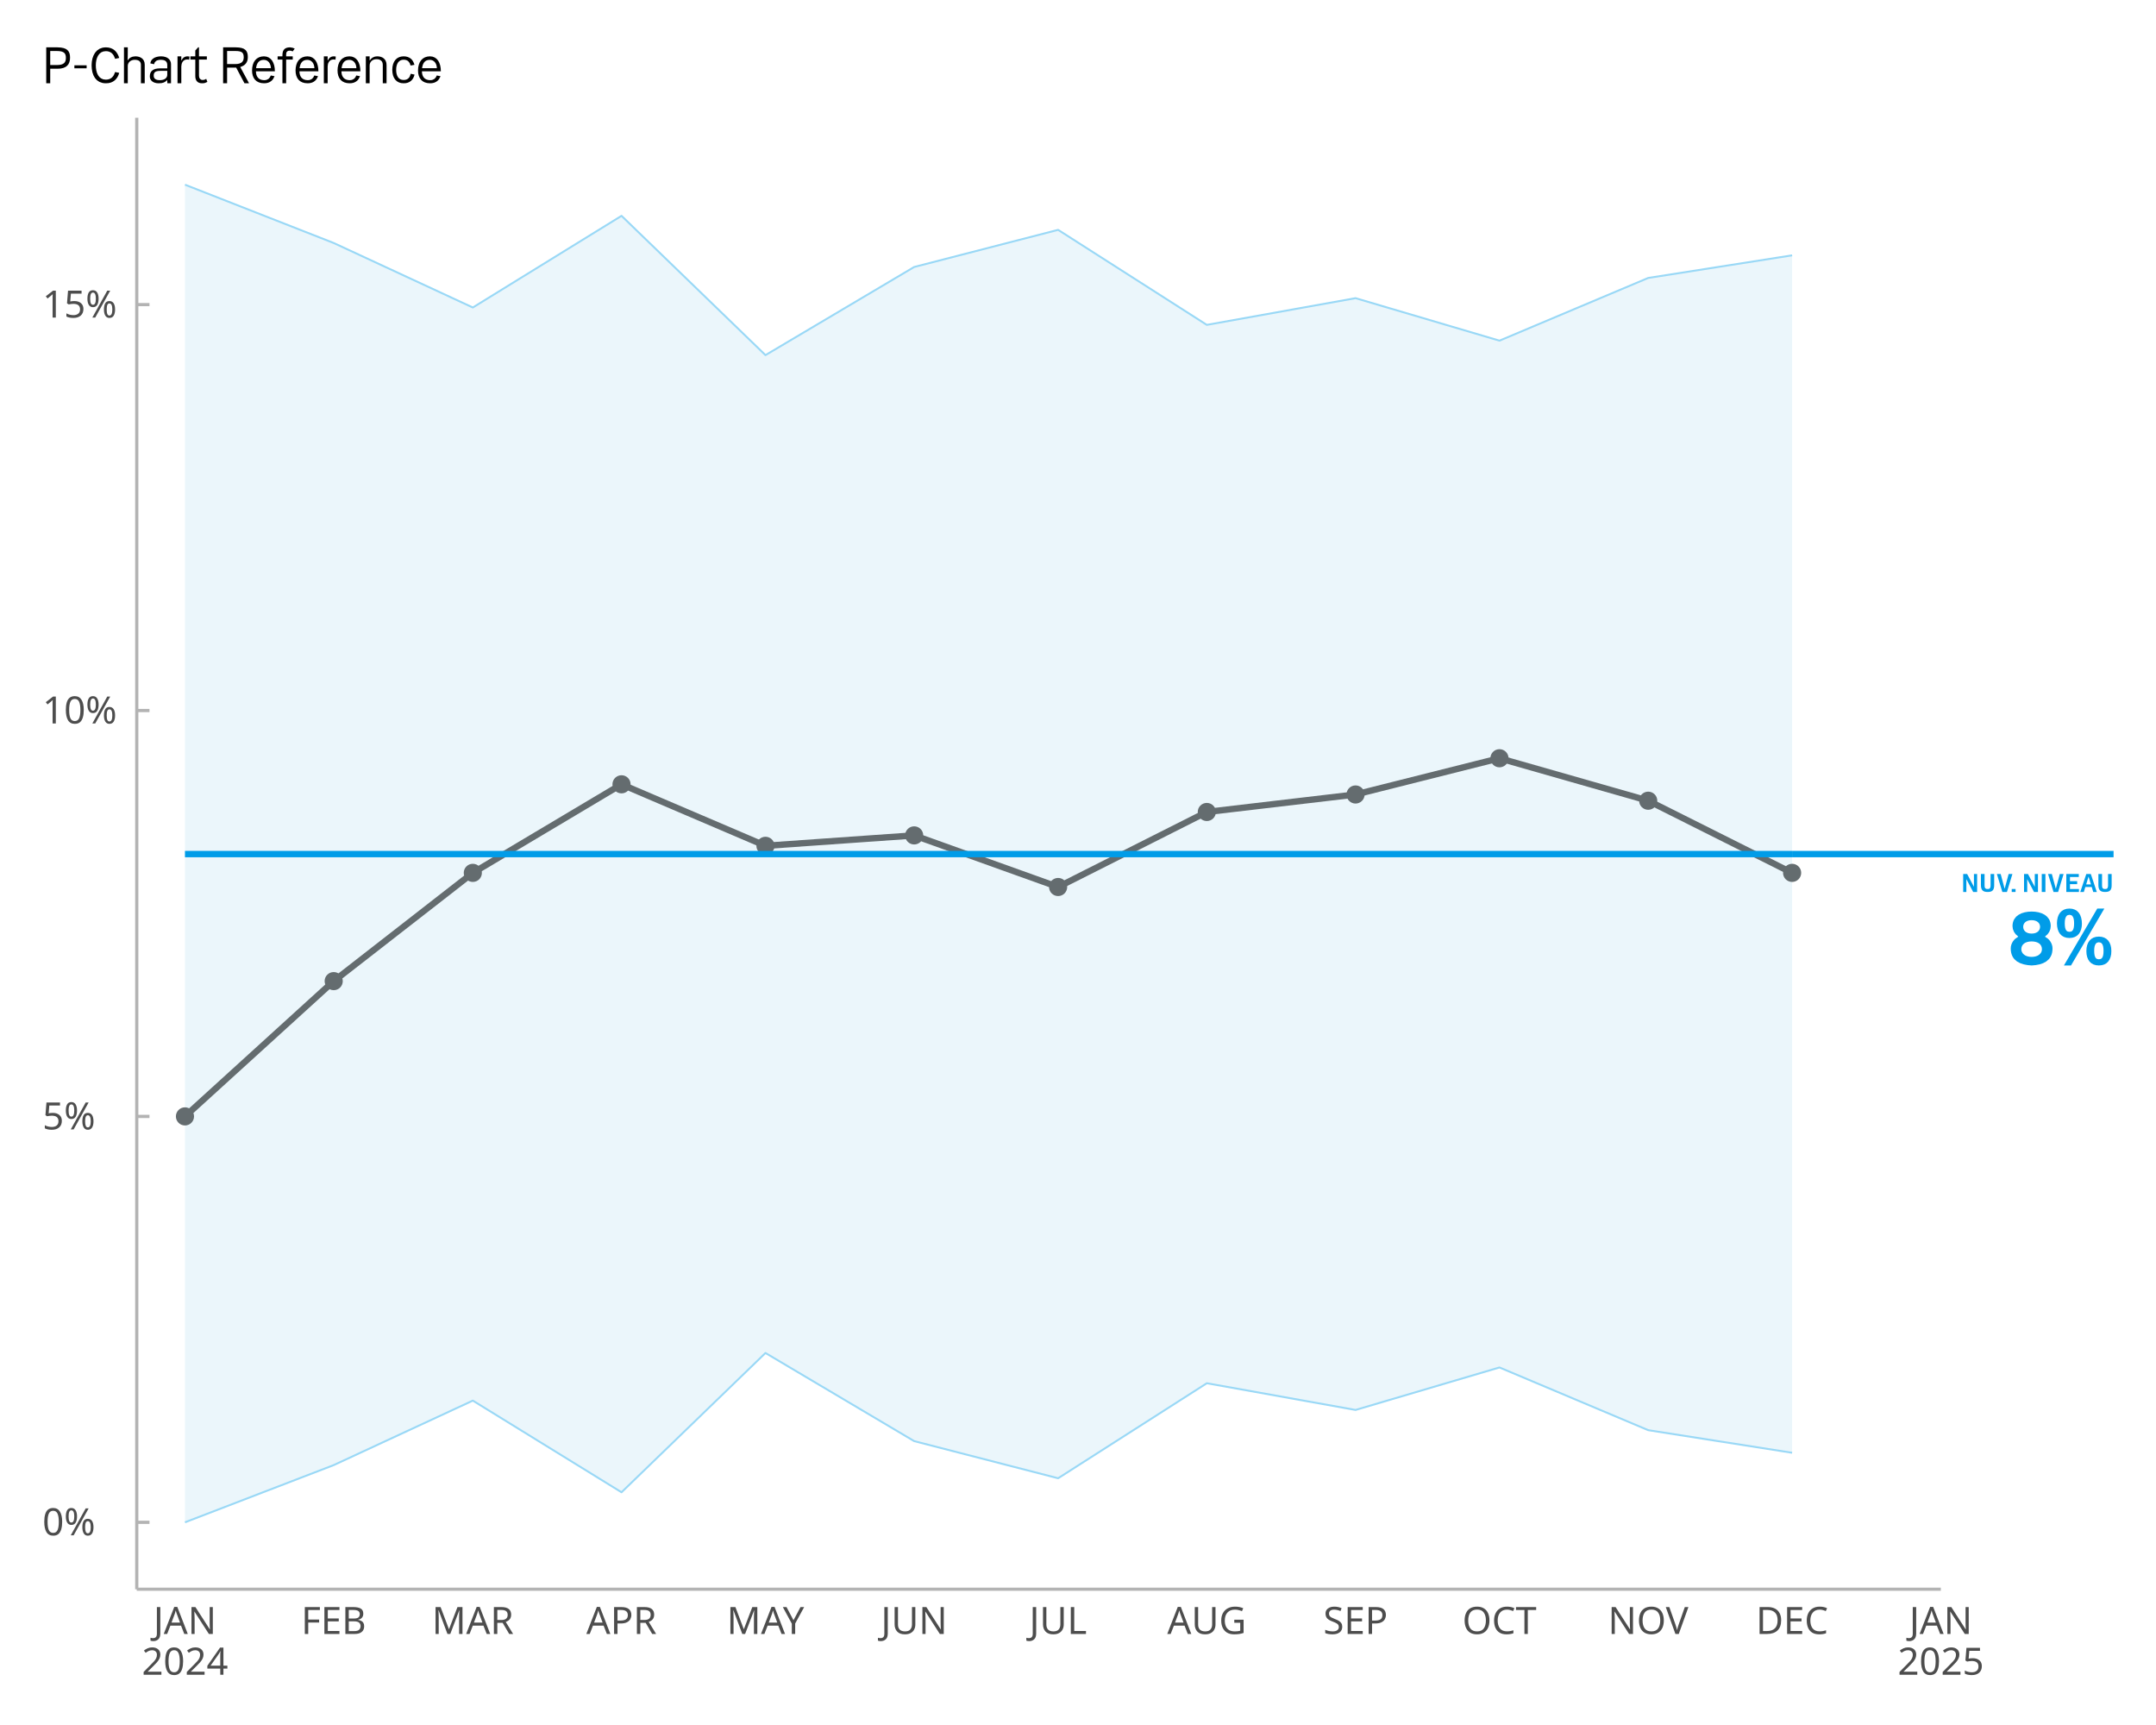
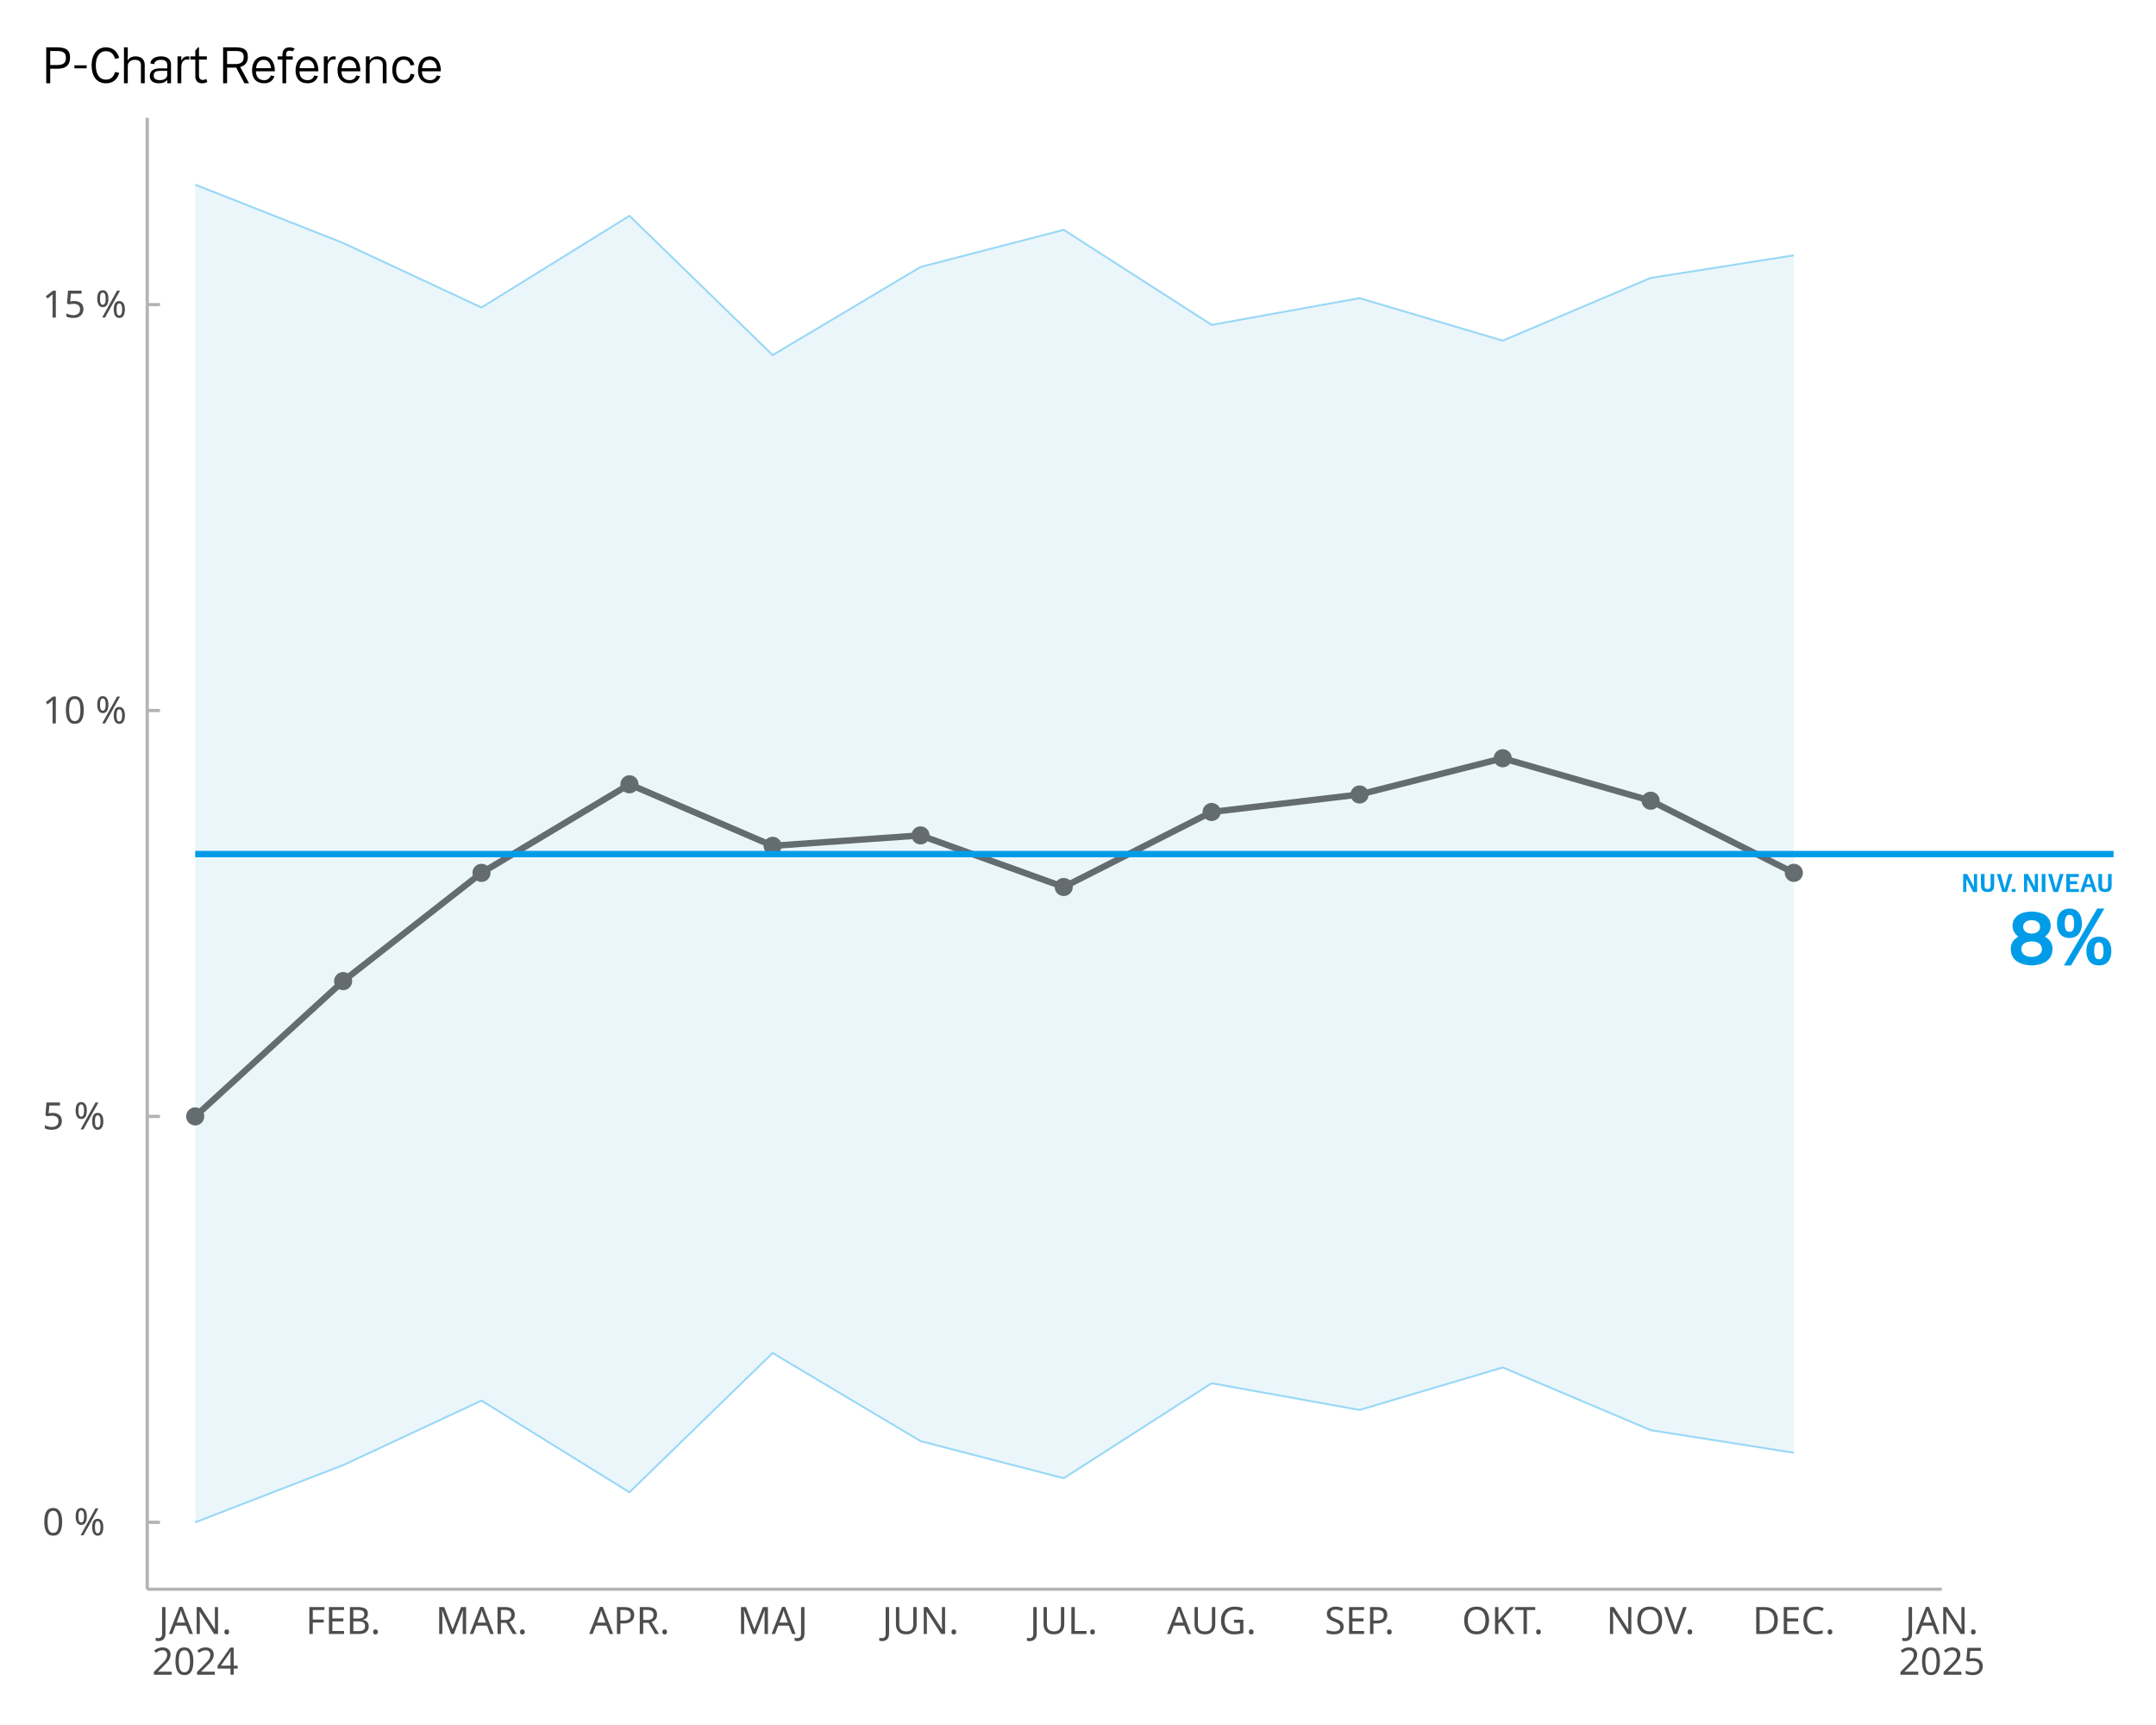
<svg xmlns="http://www.w3.org/2000/svg" class="svglite" data-engine-version="2.0" width="720.00pt" height="576.00pt" viewBox="0 0 720.00 576.00">
  <defs>
    <style type="text/css">
    .svglite line, .svglite polyline, .svglite polygon, .svglite path, .svglite rect, .svglite circle {
      fill: none;
      stroke: #000000;
      stroke-linecap: round;
      stroke-linejoin: round;
      stroke-miterlimit: 10.00;
    }
  </style>
  </defs>
  <rect width="100%" height="100%" style="stroke: none; fill: #FFFFFF;" />
  <defs>
    <clipPath id="cpMC4wMHw3MjAuMDB8MC4wMHw1NzYuMDA=">
      <rect x="0.00" y="0.00" width="720.00" height="576.00" />
    </clipPath>
  </defs>
  <g clip-path="url(#cpMC4wMHw3MjAuMDB8MC4wMHw1NzYuMDA=)">
    <rect x="0.00" y="0.00" width="720.00" height="576.00" style="stroke-width: 1.36; stroke: none; fill: #FFFFFF;" />
  </g>
  <defs>
-     <clipPath id="cpNDUuNjd8NzA1LjgzfDM5LjMzfDUzMC42Ng==">
-       <rect x="45.67" y="39.33" width="660.16" height="491.32" />
+     <clipPath id="cpNDkuMTd8NzA1LjgzfDM5LjMzfDUzMC42Ng==">
+       <rect x="49.17" y="39.33" width="656.66" height="491.32" />
    </clipPath>
  </defs>
-   <g clip-path="url(#cpNDUuNjd8NzA1LjgzfDM5LjMzfDUzMC42Ng==)">
-     <rect x="45.67" y="39.33" width="660.16" height="491.32" style="stroke-width: 1.36; stroke: none; fill: #FFFFFF;" />
-     <polygon points="61.77,61.67 111.44,81.14 157.90,102.68 207.56,72.07 255.63,118.58 305.29,89.15 353.36,76.75 403.02,108.48 452.69,99.56 500.75,113.75 550.42,92.81 598.48,85.26 598.48,485.10 550.42,477.55 500.75,456.61 452.69,470.80 403.02,461.88 353.36,493.61 305.29,481.21 255.63,451.78 207.56,498.29 157.90,467.68 111.44,489.22 61.77,508.32 " style="stroke-width: 0.00; stroke: none; stroke-linecap: butt; fill: #D8EEF9; fill-opacity: 0.50;" />
-     <polyline points="61.77,61.67 111.44,81.14 157.90,102.68 207.56,72.07 255.63,118.58 305.29,89.15 353.36,76.75 403.02,108.48 452.69,99.56 500.75,113.75 550.42,92.81 598.48,85.26 " style="stroke-width: 1.36; stroke: none; stroke-linecap: butt;" />
-     <polyline points="598.48,485.10 550.42,477.55 500.75,456.61 452.69,470.80 403.02,461.88 353.36,493.61 305.29,481.21 255.63,451.78 207.56,498.29 157.90,467.68 111.44,489.22 61.77,508.32 " style="stroke-width: 1.36; stroke: none; stroke-linecap: butt;" />
-     <polyline points="61.77,61.67 111.44,81.14 157.90,102.68 207.56,72.07 255.63,118.58 305.29,89.15 353.36,76.75 403.02,108.48 452.69,99.56 500.75,113.75 550.42,92.81 598.48,85.26 " style="stroke-width: 0.64; stroke: #99D8F6; stroke-linecap: butt;" />
-     <polyline points="61.77,508.32 111.44,489.22 157.90,467.68 207.56,498.29 255.63,451.78 305.29,481.21 353.36,493.61 403.02,461.88 452.69,470.80 500.75,456.61 550.42,477.55 598.48,485.10 " style="stroke-width: 0.64; stroke: #99D8F6; stroke-linecap: butt;" />
-     <polyline points="61.77,372.78 111.44,327.61 157.90,291.46 207.56,261.89 255.63,282.43 305.29,278.95 353.36,296.18 403.02,271.13 452.69,265.29 500.75,253.19 550.42,267.37 598.48,291.46 " style="stroke-width: 2.13; stroke: #646C6F; stroke-linecap: butt;" />
-     <circle cx="61.77" cy="372.78" r="2.58" style="stroke-width: 0.90; stroke: #646C6F; fill: #646C6F;" />
-     <circle cx="111.44" cy="327.61" r="2.58" style="stroke-width: 0.90; stroke: #646C6F; fill: #646C6F;" />
-     <circle cx="157.90" cy="291.46" r="2.58" style="stroke-width: 0.90; stroke: #646C6F; fill: #646C6F;" />
-     <circle cx="207.56" cy="261.89" r="2.58" style="stroke-width: 0.90; stroke: #646C6F; fill: #646C6F;" />
-     <circle cx="255.63" cy="282.43" r="2.58" style="stroke-width: 0.90; stroke: #646C6F; fill: #646C6F;" />
-     <circle cx="305.29" cy="278.95" r="2.58" style="stroke-width: 0.90; stroke: #646C6F; fill: #646C6F;" />
-     <circle cx="353.36" cy="296.18" r="2.58" style="stroke-width: 0.90; stroke: #646C6F; fill: #646C6F;" />
-     <circle cx="403.02" cy="271.13" r="2.58" style="stroke-width: 0.90; stroke: #646C6F; fill: #646C6F;" />
-     <circle cx="452.69" cy="265.29" r="2.58" style="stroke-width: 0.90; stroke: #646C6F; fill: #646C6F;" />
-     <circle cx="500.75" cy="253.19" r="2.58" style="stroke-width: 0.90; stroke: #646C6F; fill: #646C6F;" />
-     <circle cx="550.42" cy="267.37" r="2.58" style="stroke-width: 0.90; stroke: #646C6F; fill: #646C6F;" />
-     <circle cx="598.48" cy="291.46" r="2.58" style="stroke-width: 0.90; stroke: #646C6F; fill: #646C6F;" />
-     <polyline points="61.77,285.18 111.44,285.18 157.90,285.18 207.56,285.18 255.63,285.18 305.29,285.18 353.36,285.18 403.02,285.18 452.69,285.18 500.75,285.18 550.42,285.18 598.48,285.18 " style="stroke-width: 2.13; stroke: #009CE8; stroke-linecap: butt;" />
-     <polyline points="598.48,285.18 705.83,285.18 " style="stroke-width: 2.13; stroke: #009CE8; stroke-linecap: butt;" />
+   <g clip-path="url(#cpNDkuMTd8NzA1LjgzfDM5LjMzfDUzMC42Ng==)">
+     <rect x="49.17" y="39.33" width="656.66" height="491.32" style="stroke-width: 1.36; stroke: none; fill: #FFFFFF;" />
+     <polygon points="65.19,61.67 114.59,81.14 160.80,102.68 210.21,72.07 258.02,118.58 307.42,89.15 355.23,76.75 404.63,108.48 454.03,99.56 501.84,113.75 551.24,92.81 599.05,85.26 599.05,485.10 551.24,477.55 501.84,456.61 454.03,470.80 404.63,461.88 355.23,493.61 307.42,481.21 258.02,451.78 210.21,498.29 160.80,467.68 114.59,489.22 65.19,508.32 " style="stroke-width: 0.00; stroke: none; stroke-linecap: butt; fill: #D8EEF9; fill-opacity: 0.50;" />
+     <polyline points="65.19,61.67 114.59,81.14 160.80,102.68 210.21,72.07 258.02,118.58 307.42,89.15 355.23,76.75 404.63,108.48 454.03,99.56 501.84,113.75 551.24,92.81 599.05,85.26 " style="stroke-width: 1.36; stroke: none; stroke-linecap: butt;" />
+     <polyline points="599.05,485.10 551.24,477.55 501.84,456.61 454.03,470.80 404.63,461.88 355.23,493.61 307.42,481.21 258.02,451.78 210.21,498.29 160.80,467.68 114.59,489.22 65.19,508.32 " style="stroke-width: 1.36; stroke: none; stroke-linecap: butt;" />
+     <polyline points="65.19,61.67 114.59,81.14 160.80,102.68 210.21,72.07 258.02,118.58 307.42,89.15 355.23,76.75 404.63,108.48 454.03,99.56 501.84,113.75 551.24,92.81 599.05,85.26 " style="stroke-width: 0.64; stroke: #99D8F6; stroke-linecap: butt;" />
+     <polyline points="65.19,508.32 114.59,489.22 160.80,467.68 210.21,498.29 258.02,451.78 307.42,481.21 355.23,493.61 404.63,461.88 454.03,470.80 501.84,456.61 551.24,477.55 599.05,485.10 " style="stroke-width: 0.64; stroke: #99D8F6; stroke-linecap: butt;" />
+     <polyline points="65.19,372.78 114.59,327.61 160.80,291.46 210.21,261.89 258.02,282.43 307.42,278.95 355.23,296.18 404.63,271.13 454.03,265.29 501.84,253.19 551.24,267.37 599.05,291.46 " style="stroke-width: 2.13; stroke: #646C6F; stroke-linecap: butt;" />
+     <circle cx="65.19" cy="372.78" r="2.58" style="stroke-width: 0.90; stroke: #646C6F; fill: #646C6F;" />
+     <circle cx="114.59" cy="327.61" r="2.58" style="stroke-width: 0.90; stroke: #646C6F; fill: #646C6F;" />
+     <circle cx="160.80" cy="291.46" r="2.58" style="stroke-width: 0.90; stroke: #646C6F; fill: #646C6F;" />
+     <circle cx="210.21" cy="261.89" r="2.58" style="stroke-width: 0.90; stroke: #646C6F; fill: #646C6F;" />
+     <circle cx="258.02" cy="282.43" r="2.58" style="stroke-width: 0.90; stroke: #646C6F; fill: #646C6F;" />
+     <circle cx="307.42" cy="278.95" r="2.58" style="stroke-width: 0.90; stroke: #646C6F; fill: #646C6F;" />
+     <circle cx="355.23" cy="296.18" r="2.58" style="stroke-width: 0.90; stroke: #646C6F; fill: #646C6F;" />
+     <circle cx="404.63" cy="271.13" r="2.58" style="stroke-width: 0.90; stroke: #646C6F; fill: #646C6F;" />
+     <circle cx="454.03" cy="265.29" r="2.58" style="stroke-width: 0.90; stroke: #646C6F; fill: #646C6F;" />
+     <circle cx="501.84" cy="253.19" r="2.58" style="stroke-width: 0.90; stroke: #646C6F; fill: #646C6F;" />
+     <circle cx="551.24" cy="267.37" r="2.58" style="stroke-width: 0.90; stroke: #646C6F; fill: #646C6F;" />
+     <circle cx="599.05" cy="291.46" r="2.58" style="stroke-width: 0.90; stroke: #646C6F; fill: #646C6F;" />
+     <polyline points="65.19,285.18 114.59,285.18 160.80,285.18 210.21,285.18 258.02,285.18 307.42,285.18 355.23,285.18 404.63,285.18 454.03,285.18 501.84,285.18 551.24,285.18 599.05,285.18 " style="stroke-width: 2.13; stroke: #009CE8; stroke-linecap: butt;" />
+     <polyline points="599.05,285.18 705.83,285.18 " style="stroke-width: 2.13; stroke: #009CE8; stroke-linecap: butt;" />
    <path d="M 660.26 291.84 L 659.20 291.84 L 659.20 296.12 L 656.93 291.84 L 655.61 291.84 L 655.61 297.84 L 656.67 297.84 L 656.67 293.56 L 658.95 297.84 L 660.26 297.84 Z" style="fill-rule: nonzero; fill: #009CE8; stroke-width: 0.75; stroke: none;" />
    <path d="M 665.96 291.84 L 664.76 291.84 L 664.76 295.46 L 664.75 295.88 L 664.70 296.20 L 664.53 296.62 L 664.22 296.81 L 663.78 296.85 L 663.31 296.81 L 662.99 296.62 L 662.88 296.44 L 662.80 296.19 L 662.76 295.87 L 662.75 295.46 L 662.75 291.84 L 661.53 291.84 L 661.53 295.46 L 661.56 296.08 L 661.66 296.59 L 661.83 297.00 L 662.07 297.32 L 662.38 297.56 L 662.77 297.72 L 663.23 297.81 L 663.78 297.84 L 664.32 297.81 L 664.78 297.72 L 665.16 297.56 L 665.46 297.32 L 665.69 297.00 L 665.84 296.59 L 665.94 296.08 L 665.96 295.46 Z" style="fill-rule: nonzero; fill: #009CE8; stroke-width: 0.75; stroke: none;" />
    <path d="M 670.79 291.84 L 669.47 296.73 L 669.44 296.73 L 668.13 291.84 L 666.86 291.84 L 668.69 297.84 L 670.22 297.84 L 672.05 291.84 Z" style="fill-rule: nonzero; fill: #009CE8; stroke-width: 0.75; stroke: none;" />
    <path d="M 673.10 296.84 L 671.82 296.84 L 671.82 297.84 L 673.10 297.84 Z" style="fill-rule: nonzero; fill: #009CE8; stroke-width: 0.75; stroke: none;" />
    <path d="M 680.58 291.84 L 679.52 291.84 L 679.52 296.12 L 677.25 291.84 L 675.93 291.84 L 675.93 297.84 L 676.99 297.84 L 676.99 293.56 L 679.27 297.84 L 680.58 297.84 Z" style="fill-rule: nonzero; fill: #009CE8; stroke-width: 0.75; stroke: none;" />
    <path d="M 683.07 291.84 L 681.85 291.84 L 681.85 297.84 L 683.07 297.84 Z" style="fill-rule: nonzero; fill: #009CE8; stroke-width: 0.75; stroke: none;" />
    <path d="M 687.88 291.84 L 686.56 296.73 L 686.53 296.73 L 685.22 291.84 L 683.95 291.84 L 685.78 297.84 L 687.31 297.84 L 689.14 291.84 Z" style="fill-rule: nonzero; fill: #009CE8; stroke-width: 0.75; stroke: none;" />
    <path d="M 694.27 296.85 L 691.27 296.85 L 691.27 295.23 L 693.67 295.23 L 693.67 294.23 L 691.27 294.23 L 691.27 292.84 L 694.22 292.84 L 694.22 291.84 L 690.05 291.84 L 690.05 297.84 L 694.27 297.84 Z" style="fill-rule: nonzero; fill: #009CE8; stroke-width: 0.75; stroke: none;" />
    <path d="M 698.23 291.84 L 696.73 291.84 L 694.71 297.84 L 695.90 297.84 L 696.40 296.18 L 698.54 296.18 L 699.04 297.84 L 700.23 297.84 ZM 696.68 295.31 L 697.46 292.73 L 697.48 292.73 L 698.28 295.31 Z" style="fill-rule: nonzero; fill: #009CE8; stroke-width: 0.75; stroke: none;" />
    <path d="M 705.19 291.84 L 703.99 291.84 L 703.99 295.46 L 703.98 295.88 L 703.93 296.20 L 703.76 296.62 L 703.45 296.81 L 703.01 296.85 L 702.54 296.81 L 702.22 296.62 L 702.11 296.44 L 702.03 296.19 L 701.99 295.87 L 701.98 295.46 L 701.98 291.84 L 700.76 291.84 L 700.76 295.46 L 700.79 296.08 L 700.89 296.59 L 701.06 297.00 L 701.30 297.32 L 701.61 297.56 L 702.00 297.72 L 702.46 297.81 L 703.01 297.84 L 703.55 297.81 L 704.01 297.72 L 704.39 297.56 L 704.69 297.32 L 704.92 297.00 L 705.08 296.59 L 705.17 296.08 L 705.19 295.46 Z" style="fill-rule: nonzero; fill: #009CE8; stroke-width: 0.75; stroke: none;" />
    <path d="M 679.12 307.30 L 679.70 307.44 L 680.19 307.65 L 680.58 307.92 L 680.89 308.25 L 681.11 308.63 L 681.24 309.04 L 681.29 309.48 L 681.24 309.92 L 681.11 310.34 L 680.89 310.72 L 680.59 311.06 L 680.19 311.33 L 679.71 311.55 L 679.14 311.68 L 678.47 311.73 L 677.80 311.68 L 677.23 311.55 L 676.74 311.33 L 676.34 311.06 L 676.04 310.72 L 675.82 310.34 L 675.69 309.92 L 675.65 309.48 L 675.69 309.04 L 675.82 308.63 L 676.04 308.25 L 676.34 307.92 L 676.73 307.65 L 677.21 307.44 L 677.78 307.30 L 678.44 307.26 ZM 679.24 314.40 L 679.93 314.54 L 680.52 314.76 L 681.01 315.06 L 681.40 315.44 L 681.68 315.88 L 681.85 316.38 L 681.91 316.94 L 681.85 317.47 L 681.68 317.95 L 681.39 318.39 L 681.00 318.77 L 680.50 319.09 L 679.91 319.32 L 679.24 319.47 L 678.47 319.52 L 677.71 319.47 L 677.02 319.32 L 676.43 319.09 L 675.94 318.77 L 675.54 318.39 L 675.26 317.95 L 675.08 317.47 L 675.02 316.94 L 675.08 316.38 L 675.25 315.88 L 675.54 315.44 L 675.93 315.06 L 676.42 314.76 L 677.01 314.54 L 677.70 314.40 L 678.47 314.35 ZM 679.83 322.26 L 681.12 322.01 L 682.30 321.61 L 683.34 321.05 L 684.21 320.29 L 684.57 319.84 L 684.87 319.33 L 685.12 318.77 L 685.29 318.15 L 685.40 317.47 L 685.44 316.73 L 685.39 316.05 L 685.23 315.42 L 684.99 314.84 L 684.68 314.31 L 684.31 313.84 L 683.89 313.43 L 682.97 312.80 L 682.97 312.69 L 683.77 311.98 L 684.36 311.15 L 684.72 310.23 L 684.85 309.24 L 684.81 308.59 L 684.70 307.99 L 684.52 307.44 L 684.29 306.95 L 683.64 306.10 L 682.82 305.45 L 681.84 304.96 L 680.77 304.63 L 679.63 304.44 L 678.47 304.38 L 677.31 304.44 L 676.17 304.63 L 675.09 304.96 L 674.12 305.45 L 673.29 306.10 L 672.65 306.95 L 672.41 307.44 L 672.23 307.99 L 672.12 308.59 L 672.08 309.24 L 672.21 310.23 L 672.57 311.15 L 673.16 311.98 L 673.96 312.69 L 673.96 312.80 L 673.04 313.43 L 672.62 313.84 L 672.25 314.31 L 671.94 314.84 L 671.70 315.42 L 671.54 316.05 L 671.49 316.73 L 671.53 317.47 L 671.64 318.15 L 671.82 318.77 L 672.06 319.33 L 672.36 319.84 L 672.72 320.29 L 673.59 321.05 L 674.64 321.61 L 675.82 322.01 L 677.11 322.26 L 678.47 322.38 Z" style="fill-rule: nonzero; fill: #009CE8; stroke-width: 0.75; stroke: none;" />
    <path d="M 705.03 316.54 L 704.83 315.60 L 704.50 314.77 L 704.04 314.07 L 703.45 313.51 L 702.73 313.09 L 701.89 312.83 L 700.92 312.74 L 699.95 312.83 L 699.11 313.09 L 698.39 313.51 L 697.80 314.07 L 697.34 314.77 L 697.01 315.60 L 696.81 316.54 L 696.75 317.58 L 696.81 318.62 L 697.01 319.55 L 697.34 320.37 L 697.80 321.07 L 698.39 321.63 L 699.11 322.04 L 699.95 322.29 L 700.92 322.38 L 701.89 322.29 L 702.73 322.04 L 703.45 321.63 L 704.04 321.07 L 704.50 320.37 L 704.83 319.55 L 705.03 318.62 L 705.09 317.58 ZM 700.39 303.38 L 689.25 322.38 L 691.62 322.38 L 702.75 303.38 ZM 695.20 307.43 L 695.00 306.41 L 694.67 305.52 L 694.21 304.77 L 693.62 304.18 L 692.90 303.74 L 692.06 303.47 L 691.09 303.38 L 690.12 303.47 L 689.28 303.74 L 688.56 304.17 L 687.97 304.74 L 687.51 305.46 L 687.19 306.30 L 686.99 307.26 L 686.92 308.32 L 686.99 309.37 L 687.19 310.32 L 687.51 311.16 L 687.97 311.87 L 688.56 312.44 L 689.28 312.86 L 690.12 313.12 L 691.09 313.21 L 692.06 313.12 L 692.90 312.86 L 693.62 312.44 L 694.21 311.87 L 694.67 311.16 L 695.00 310.32 L 695.20 309.37 L 695.26 308.32 L 695.26 308.57 ZM 702.45 318.29 L 702.36 318.93 L 702.22 319.43 L 702.03 319.80 L 701.80 320.05 L 701.53 320.21 L 700.92 320.32 L 700.31 320.21 L 700.05 320.05 L 699.82 319.80 L 699.63 319.43 L 699.48 318.93 L 699.39 318.29 L 699.36 317.49 L 699.39 316.73 L 699.48 316.10 L 699.63 315.60 L 699.82 315.22 L 700.05 314.95 L 700.31 314.76 L 700.92 314.63 L 701.53 314.76 L 701.80 314.95 L 702.03 315.22 L 702.22 315.60 L 702.36 316.10 L 702.45 316.73 L 702.48 317.49 ZM 692.62 309.12 L 692.53 309.76 L 692.39 310.26 L 692.20 310.62 L 691.97 310.88 L 691.71 311.04 L 691.09 311.15 L 690.49 311.04 L 690.22 310.88 L 689.99 310.62 L 689.80 310.26 L 689.65 309.76 L 689.56 309.12 L 689.53 308.32 L 689.56 307.55 L 689.65 306.92 L 689.80 306.43 L 689.99 306.05 L 690.22 305.77 L 690.49 305.59 L 691.09 305.46 L 691.71 305.59 L 691.97 305.77 L 692.20 306.05 L 692.39 306.43 L 692.53 306.92 L 692.62 307.55 L 692.65 308.32 Z" style="fill-rule: nonzero; fill: #009CE8; stroke-width: 0.75; stroke: none;" />
  </g>
  <g clip-path="url(#cpMC4wMHw3MjAuMDB8MC4wMHw1NzYuMDA=)">
-     <polyline points="45.67,530.66 45.67,39.33 " style="stroke-width: 1.07; stroke: #B3B3B3; stroke-linecap: butt;" />
-     <text x="14.17" y="512.66" style="font-size: 12.60px; fill: #4D4D4D; font-family: sans;" textLength="18.21px" lengthAdjust="spacingAndGlyphs">0%</text>
-     <text x="14.17" y="377.12" style="font-size: 12.60px; fill: #4D4D4D; font-family: sans;" textLength="18.21px" lengthAdjust="spacingAndGlyphs">5%</text>
-     <text x="14.17" y="241.58" style="font-size: 12.60px; fill: #4D4D4D; font-family: sans;" textLength="25.22px" lengthAdjust="spacingAndGlyphs">10%</text>
-     <text x="14.17" y="106.04" style="font-size: 12.60px; fill: #4D4D4D; font-family: sans;" textLength="25.22px" lengthAdjust="spacingAndGlyphs">15%</text>
-     <polyline points="49.92,508.32 45.67,508.32 " style="stroke-width: 1.07; stroke: #B3B3B3; stroke-linecap: butt;" />
-     <polyline points="49.92,372.78 45.67,372.78 " style="stroke-width: 1.07; stroke: #B3B3B3; stroke-linecap: butt;" />
-     <polyline points="49.92,237.25 45.67,237.25 " style="stroke-width: 1.07; stroke: #B3B3B3; stroke-linecap: butt;" />
-     <polyline points="49.92,101.71 45.67,101.71 " style="stroke-width: 1.07; stroke: #B3B3B3; stroke-linecap: butt;" />
-     <polyline points="45.67,530.66 648.15,530.66 " style="stroke-width: 1.07; stroke: #B3B3B3; stroke-linecap: butt;" />
-     <text x="61.77" y="545.60" text-anchor="middle" style="font-size: 12.60px; fill: #4D4D4D; font-family: sans;" textLength="23.81px" lengthAdjust="spacingAndGlyphs">JAN</text>
-     <text x="61.77" y="559.21" text-anchor="middle" style="font-size: 12.60px; fill: #4D4D4D; font-family: sans;" textLength="28.03px" lengthAdjust="spacingAndGlyphs">2024</text>
-     <text x="111.44" y="545.60" text-anchor="middle" style="font-size: 12.60px; fill: #4D4D4D; font-family: sans;" textLength="24.51px" lengthAdjust="spacingAndGlyphs">FEB</text>
-     <text x="157.90" y="545.60" text-anchor="middle" style="font-size: 12.60px; fill: #4D4D4D; font-family: sans;" textLength="28.01px" lengthAdjust="spacingAndGlyphs">MAR</text>
-     <text x="207.56" y="545.60" text-anchor="middle" style="font-size: 12.60px; fill: #4D4D4D; font-family: sans;" textLength="25.92px" lengthAdjust="spacingAndGlyphs">APR</text>
-     <text x="255.63" y="545.60" text-anchor="middle" style="font-size: 12.60px; fill: #4D4D4D; font-family: sans;" textLength="27.31px" lengthAdjust="spacingAndGlyphs">MAY</text>
-     <text x="305.29" y="545.60" text-anchor="middle" style="font-size: 12.60px; fill: #4D4D4D; font-family: sans;" textLength="24.51px" lengthAdjust="spacingAndGlyphs">JUN</text>
-     <text x="353.36" y="545.60" text-anchor="middle" style="font-size: 12.60px; fill: #4D4D4D; font-family: sans;" textLength="22.42px" lengthAdjust="spacingAndGlyphs">JUL</text>
-     <text x="403.02" y="545.60" text-anchor="middle" style="font-size: 12.60px; fill: #4D4D4D; font-family: sans;" textLength="27.31px" lengthAdjust="spacingAndGlyphs">AUG</text>
-     <text x="452.69" y="545.60" text-anchor="middle" style="font-size: 12.60px; fill: #4D4D4D; font-family: sans;" textLength="25.22px" lengthAdjust="spacingAndGlyphs">SEP</text>
-     <text x="500.75" y="545.60" text-anchor="middle" style="font-size: 12.60px; fill: #4D4D4D; font-family: sans;" textLength="26.60px" lengthAdjust="spacingAndGlyphs">OCT</text>
-     <text x="550.42" y="545.60" text-anchor="middle" style="font-size: 12.60px; fill: #4D4D4D; font-family: sans;" textLength="27.31px" lengthAdjust="spacingAndGlyphs">NOV</text>
-     <text x="598.48" y="545.60" text-anchor="middle" style="font-size: 12.60px; fill: #4D4D4D; font-family: sans;" textLength="26.61px" lengthAdjust="spacingAndGlyphs">DEC</text>
-     <text x="648.15" y="545.60" text-anchor="middle" style="font-size: 12.60px; fill: #4D4D4D; font-family: sans;" textLength="23.81px" lengthAdjust="spacingAndGlyphs">JAN</text>
-     <text x="648.15" y="559.21" text-anchor="middle" style="font-size: 12.60px; fill: #4D4D4D; font-family: sans;" textLength="28.03px" lengthAdjust="spacingAndGlyphs">2025</text>
+     <polyline points="49.17,530.66 49.17,39.33 " style="stroke-width: 1.07; stroke: #B3B3B3; stroke-linecap: butt;" />
+     <text x="14.17" y="512.66" style="font-size: 12.60px; fill: #4D4D4D; font-family: sans;" textLength="21.71px" lengthAdjust="spacingAndGlyphs">0 %</text>
+     <text x="14.17" y="377.12" style="font-size: 12.60px; fill: #4D4D4D; font-family: sans;" textLength="21.71px" lengthAdjust="spacingAndGlyphs">5 %</text>
+     <text x="14.17" y="241.58" style="font-size: 12.60px; fill: #4D4D4D; font-family: sans;" textLength="28.72px" lengthAdjust="spacingAndGlyphs">10 %</text>
+     <text x="14.17" y="106.04" style="font-size: 12.60px; fill: #4D4D4D; font-family: sans;" textLength="28.72px" lengthAdjust="spacingAndGlyphs">15 %</text>
+     <polyline points="53.42,508.32 49.17,508.32 " style="stroke-width: 1.07; stroke: #B3B3B3; stroke-linecap: butt;" />
+     <polyline points="53.42,372.78 49.17,372.78 " style="stroke-width: 1.07; stroke: #B3B3B3; stroke-linecap: butt;" />
+     <polyline points="53.42,237.25 49.17,237.25 " style="stroke-width: 1.07; stroke: #B3B3B3; stroke-linecap: butt;" />
+     <polyline points="53.42,101.71 49.17,101.71 " style="stroke-width: 1.07; stroke: #B3B3B3; stroke-linecap: butt;" />
+     <polyline points="49.17,530.66 648.46,530.66 " style="stroke-width: 1.07; stroke: #B3B3B3; stroke-linecap: butt;" />
+     <text x="65.19" y="545.60" text-anchor="middle" style="font-size: 12.60px; fill: #4D4D4D; font-family: sans;" textLength="27.31px" lengthAdjust="spacingAndGlyphs">JAN.</text>
+     <text x="65.19" y="559.21" text-anchor="middle" style="font-size: 12.60px; fill: #4D4D4D; font-family: sans;" textLength="28.03px" lengthAdjust="spacingAndGlyphs">2024</text>
+     <text x="114.59" y="545.60" text-anchor="middle" style="font-size: 12.60px; fill: #4D4D4D; font-family: sans;" textLength="28.01px" lengthAdjust="spacingAndGlyphs">FEB.</text>
+     <text x="160.80" y="545.60" text-anchor="middle" style="font-size: 12.60px; fill: #4D4D4D; font-family: sans;" textLength="31.51px" lengthAdjust="spacingAndGlyphs">MAR.</text>
+     <text x="210.21" y="545.60" text-anchor="middle" style="font-size: 12.60px; fill: #4D4D4D; font-family: sans;" textLength="29.42px" lengthAdjust="spacingAndGlyphs">APR.</text>
+     <text x="258.02" y="545.60" text-anchor="middle" style="font-size: 12.60px; fill: #4D4D4D; font-family: sans;" textLength="25.21px" lengthAdjust="spacingAndGlyphs">MAJ</text>
+     <text x="307.42" y="545.60" text-anchor="middle" style="font-size: 12.60px; fill: #4D4D4D; font-family: sans;" textLength="28.01px" lengthAdjust="spacingAndGlyphs">JUN.</text>
+     <text x="355.23" y="545.60" text-anchor="middle" style="font-size: 12.60px; fill: #4D4D4D; font-family: sans;" textLength="25.92px" lengthAdjust="spacingAndGlyphs">JUL.</text>
+     <text x="404.63" y="545.60" text-anchor="middle" style="font-size: 12.60px; fill: #4D4D4D; font-family: sans;" textLength="30.81px" lengthAdjust="spacingAndGlyphs">AUG.</text>
+     <text x="454.03" y="545.60" text-anchor="middle" style="font-size: 12.60px; fill: #4D4D4D; font-family: sans;" textLength="28.72px" lengthAdjust="spacingAndGlyphs">SEP.</text>
+     <text x="501.84" y="545.60" text-anchor="middle" style="font-size: 12.60px; fill: #4D4D4D; font-family: sans;" textLength="29.41px" lengthAdjust="spacingAndGlyphs">OKT.</text>
+     <text x="551.24" y="545.60" text-anchor="middle" style="font-size: 12.60px; fill: #4D4D4D; font-family: sans;" textLength="30.81px" lengthAdjust="spacingAndGlyphs">NOV.</text>
+     <text x="599.05" y="545.60" text-anchor="middle" style="font-size: 12.60px; fill: #4D4D4D; font-family: sans;" textLength="30.11px" lengthAdjust="spacingAndGlyphs">DEC.</text>
+     <text x="648.46" y="545.60" text-anchor="middle" style="font-size: 12.60px; fill: #4D4D4D; font-family: sans;" textLength="27.31px" lengthAdjust="spacingAndGlyphs">JAN.</text>
+     <text x="648.46" y="559.21" text-anchor="middle" style="font-size: 12.60px; fill: #4D4D4D; font-family: sans;" textLength="28.03px" lengthAdjust="spacingAndGlyphs">2025</text>
    <path d="M 23.35 18.50 L 23.21 17.83 L 22.95 17.24 L 22.55 16.75 L 22.00 16.35 L 21.27 16.06 L 20.34 15.88 L 19.20 15.81 L 15.44 15.81 L 15.44 27.81 L 16.77 27.81 L 16.77 22.95 L 19.20 22.95 L 20.25 22.89 L 21.14 22.69 L 21.86 22.38 L 22.43 21.95 L 22.87 21.41 L 23.16 20.78 L 23.34 20.06 L 23.39 19.25 ZM 21.97 19.88 L 21.86 20.35 L 21.67 20.75 L 21.38 21.09 L 20.97 21.36 L 20.45 21.56 L 19.78 21.68 L 18.97 21.72 L 16.77 21.72 L 16.77 17.03 L 18.97 17.03 L 19.84 17.07 L 20.52 17.19 L 21.06 17.39 L 21.45 17.65 L 21.72 17.99 L 21.89 18.38 L 21.98 18.84 L 22.00 19.36 Z" style="fill-rule: nonzero; fill: #000000; stroke-width: 0.75; stroke: none;" />
    <path d="M 28.93 21.81 L 24.84 21.81 L 24.84 22.81 L 28.93 22.81 Z" style="fill-rule: nonzero; fill: #000000; stroke-width: 0.75; stroke: none;" />
    <path d="M 38.03 25.05 L 37.74 25.49 L 37.40 25.86 L 37.00 26.17 L 36.52 26.40 L 35.98 26.54 L 35.36 26.60 L 34.49 26.49 L 33.78 26.18 L 33.19 25.71 L 32.74 25.10 L 32.40 24.38 L 32.17 23.57 L 32.04 22.71 L 32.00 21.81 L 32.04 20.95 L 32.17 20.10 L 32.41 19.30 L 32.75 18.58 L 33.21 17.97 L 33.79 17.49 L 34.50 17.19 L 35.36 17.08 L 35.98 17.13 L 36.52 17.28 L 37.00 17.51 L 37.40 17.82 L 37.74 18.20 L 38.03 18.64 L 38.45 19.64 L 39.81 19.35 L 39.55 18.61 L 39.21 17.94 L 38.80 17.34 L 38.30 16.82 L 37.71 16.40 L 37.02 16.08 L 36.24 15.88 L 35.36 15.81 L 34.75 15.85 L 34.19 15.94 L 33.20 16.31 L 32.38 16.89 L 31.72 17.64 L 31.22 18.54 L 30.86 19.56 L 30.66 20.66 L 30.59 21.81 L 30.66 23.01 L 30.86 24.14 L 31.21 25.15 L 31.71 26.04 L 32.37 26.78 L 33.19 27.34 L 34.19 27.69 L 34.75 27.78 L 35.36 27.81 L 36.25 27.75 L 37.04 27.56 L 37.72 27.25 L 38.31 26.84 L 38.81 26.33 L 39.23 25.74 L 39.56 25.07 L 39.81 24.33 L 38.45 24.05 Z" style="fill-rule: nonzero; fill: #000000; stroke-width: 0.75; stroke: none;" />
    <path d="M 48.33 21.61 L 48.26 20.91 L 48.07 20.32 L 47.77 19.84 L 47.38 19.46 L 46.91 19.17 L 46.39 18.97 L 45.82 18.85 L 45.22 18.81 L 44.33 18.92 L 43.61 19.20 L 43.06 19.62 L 42.69 20.11 L 42.61 20.11 L 42.66 18.73 L 42.67 17.47 L 42.67 15.81 L 41.40 15.81 L 41.40 27.81 L 42.67 27.81 L 42.67 21.99 L 42.71 21.58 L 42.84 21.20 L 43.04 20.86 L 43.31 20.56 L 43.64 20.32 L 44.04 20.13 L 44.49 20.01 L 45.00 19.97 L 45.47 20.00 L 45.88 20.07 L 46.23 20.20 L 46.53 20.38 L 46.76 20.62 L 46.92 20.91 L 47.03 21.25 L 47.06 21.66 L 47.06 27.81 L 48.33 27.81 Z" style="fill-rule: nonzero; fill: #000000; stroke-width: 0.75; stroke: none;" />
    <path d="M 57.11 27.81 L 57.11 21.42 L 57.06 20.91 L 56.90 20.43 L 56.65 19.99 L 56.29 19.60 L 55.83 19.27 L 55.26 19.03 L 54.59 18.87 L 53.83 18.81 L 53.08 18.85 L 52.41 18.98 L 51.81 19.17 L 51.30 19.44 L 50.87 19.78 L 50.54 20.18 L 50.32 20.64 L 50.20 21.16 L 51.45 21.44 L 51.68 20.81 L 52.14 20.35 L 52.45 20.18 L 52.82 20.07 L 53.24 19.99 L 53.72 19.97 L 54.21 20.00 L 54.64 20.07 L 55.01 20.20 L 55.31 20.39 L 55.55 20.63 L 55.72 20.93 L 55.82 21.28 L 55.86 21.70 L 55.86 22.83 L 53.48 22.83 L 52.67 22.87 L 51.97 22.99 L 51.37 23.20 L 50.89 23.50 L 50.51 23.87 L 50.24 24.34 L 50.08 24.89 L 50.03 25.53 L 50.08 26.01 L 50.23 26.44 L 50.48 26.83 L 50.82 27.17 L 51.24 27.44 L 51.75 27.64 L 52.33 27.77 L 52.98 27.81 L 53.96 27.75 L 54.72 27.54 L 55.32 27.19 L 55.83 26.70 L 55.89 27.81 ZM 55.81 25.38 L 55.68 25.72 L 55.47 26.02 L 55.19 26.28 L 54.83 26.48 L 54.42 26.64 L 53.95 26.73 L 53.44 26.77 L 52.95 26.74 L 52.52 26.68 L 52.16 26.56 L 51.86 26.40 L 51.63 26.19 L 51.46 25.93 L 51.36 25.62 L 51.33 25.27 L 51.36 24.82 L 51.47 24.46 L 51.66 24.17 L 51.92 23.96 L 52.26 23.82 L 52.68 23.72 L 53.18 23.67 L 53.76 23.66 L 55.86 23.66 L 55.86 25.00 Z" style="fill-rule: nonzero; fill: #000000; stroke-width: 0.75; stroke: none;" />
    <path d="M 63.27 18.88 L 62.64 18.81 L 62.23 18.84 L 61.88 18.92 L 61.32 19.22 L 60.91 19.66 L 60.61 20.19 L 60.55 20.19 L 60.55 18.81 L 59.28 18.81 L 59.28 27.81 L 60.55 27.81 L 60.55 22.19 L 60.67 21.32 L 60.82 20.93 L 61.03 20.57 L 61.31 20.27 L 61.66 20.04 L 62.07 19.90 L 62.55 19.85 L 63.16 19.92 L 63.16 20.11 Z" style="fill-rule: nonzero; fill: #000000; stroke-width: 0.75; stroke: none;" />
    <path d="M 68.87 26.33 L 68.31 26.62 L 67.75 26.70 L 67.42 26.68 L 67.15 26.60 L 66.75 26.29 L 66.52 25.83 L 66.45 25.24 L 66.45 19.89 L 69.08 19.89 L 69.08 18.81 L 66.45 18.81 L 66.45 15.81 L 66.16 15.81 L 65.22 16.86 L 65.22 18.81 L 63.58 18.81 L 63.58 19.89 L 65.22 19.89 L 65.22 25.38 L 65.25 25.95 L 65.37 26.44 L 65.55 26.86 L 65.81 27.20 L 66.13 27.47 L 66.53 27.66 L 67.00 27.78 L 67.53 27.81 L 68.06 27.78 L 68.51 27.68 L 69.25 27.35 Z" style="fill-rule: nonzero; fill: #000000; stroke-width: 0.75; stroke: none;" />
    <path d="M 80.23 22.38 L 80.81 22.16 L 81.32 21.90 L 81.75 21.58 L 82.11 21.20 L 82.39 20.76 L 82.60 20.26 L 82.72 19.69 L 82.76 19.05 L 82.72 18.32 L 82.58 17.67 L 82.33 17.12 L 81.95 16.66 L 81.42 16.29 L 80.72 16.03 L 79.84 15.87 L 78.76 15.81 L 74.51 15.81 L 74.51 27.81 L 75.84 27.81 L 75.84 22.58 L 78.87 22.58 L 81.64 27.81 L 83.17 27.81 ZM 81.35 19.65 L 81.24 20.09 L 81.04 20.47 L 80.76 20.79 L 80.38 21.04 L 79.90 21.23 L 79.30 21.35 L 78.59 21.39 L 75.84 21.39 L 75.84 17.03 L 78.64 17.03 L 79.39 17.06 L 80.00 17.15 L 80.48 17.30 L 80.84 17.52 L 81.10 17.81 L 81.27 18.18 L 81.36 18.63 L 81.39 19.17 Z" style="fill-rule: nonzero; fill: #000000; stroke-width: 0.75; stroke: none;" />
    <path d="M 88.86 27.77 L 89.46 27.64 L 89.99 27.43 L 90.46 27.15 L 90.85 26.81 L 91.19 26.40 L 91.69 25.45 L 90.44 25.20 L 90.12 25.83 L 89.67 26.33 L 89.05 26.65 L 88.65 26.74 L 88.20 26.77 L 87.57 26.71 L 87.02 26.56 L 86.56 26.31 L 86.17 25.97 L 85.87 25.54 L 85.65 25.04 L 85.52 24.46 L 85.47 23.81 L 91.79 23.81 L 91.74 22.79 L 91.57 21.84 L 91.28 20.99 L 90.89 20.25 L 90.37 19.65 L 89.74 19.20 L 89.00 18.91 L 88.14 18.81 L 87.25 18.90 L 86.46 19.15 L 85.78 19.55 L 85.21 20.10 L 84.76 20.78 L 84.44 21.59 L 84.24 22.51 L 84.17 23.53 L 84.23 24.45 L 84.42 25.28 L 84.73 26.01 L 85.16 26.63 L 85.73 27.13 L 86.42 27.50 L 87.24 27.73 L 88.19 27.81 ZM 85.51 22.77 L 85.61 22.19 L 85.76 21.65 L 85.97 21.18 L 86.25 20.77 L 86.59 20.44 L 87.01 20.19 L 87.50 20.04 L 88.09 19.99 L 88.62 20.04 L 89.08 20.20 L 89.48 20.46 L 89.82 20.80 L 90.09 21.21 L 90.28 21.68 L 90.41 22.20 L 90.47 22.77 Z" style="fill-rule: nonzero; fill: #000000; stroke-width: 0.75; stroke: none;" />
    <path d="M 97.77 15.96 L 96.87 15.81 L 96.32 15.84 L 95.82 15.94 L 95.39 16.11 L 95.02 16.36 L 94.72 16.71 L 94.50 17.15 L 94.37 17.69 L 94.32 18.35 L 94.32 18.81 L 92.71 18.81 L 92.71 19.89 L 94.32 19.89 L 94.32 27.81 L 95.56 27.81 L 95.56 19.89 L 97.76 19.89 L 97.76 18.81 L 95.56 18.81 L 95.56 18.24 L 95.60 17.73 L 95.76 17.31 L 96.13 17.02 L 96.41 16.94 L 96.78 16.91 L 97.30 16.97 L 97.71 17.19 L 98.43 16.24 Z" style="fill-rule: nonzero; fill: #000000; stroke-width: 0.75; stroke: none;" />
    <path d="M 103.39 27.77 L 103.99 27.64 L 104.53 27.43 L 104.99 27.15 L 105.38 26.81 L 105.72 26.40 L 106.22 25.45 L 104.97 25.20 L 104.65 25.83 L 104.20 26.33 L 103.58 26.65 L 103.19 26.74 L 102.73 26.77 L 102.10 26.71 L 101.56 26.56 L 101.09 26.31 L 100.70 25.97 L 100.40 25.54 L 100.18 25.04 L 100.05 24.46 L 100.00 23.81 L 106.33 23.81 L 106.27 22.79 L 106.10 21.84 L 105.82 20.99 L 105.42 20.25 L 104.90 19.65 L 104.28 19.20 L 103.53 18.91 L 102.67 18.81 L 101.78 18.90 L 100.99 19.15 L 100.31 19.55 L 99.74 20.10 L 99.29 20.78 L 98.97 21.59 L 98.77 22.51 L 98.70 23.53 L 98.76 24.45 L 98.95 25.28 L 99.26 26.01 L 99.69 26.63 L 100.26 27.13 L 100.95 27.50 L 101.77 27.73 L 102.72 27.81 ZM 100.04 22.77 L 100.14 22.19 L 100.30 21.65 L 100.50 21.18 L 100.78 20.77 L 101.12 20.44 L 101.54 20.19 L 102.04 20.04 L 102.62 19.99 L 103.15 20.04 L 103.61 20.20 L 104.01 20.46 L 104.35 20.80 L 104.62 21.21 L 104.82 21.68 L 104.94 22.20 L 105.00 22.77 Z" style="fill-rule: nonzero; fill: #000000; stroke-width: 0.75; stroke: none;" />
    <path d="M 112.13 18.88 L 111.51 18.81 L 111.10 18.84 L 110.75 18.92 L 110.18 19.22 L 109.78 19.66 L 109.48 20.19 L 109.42 20.19 L 109.42 18.81 L 108.15 18.81 L 108.15 27.81 L 109.42 27.81 L 109.42 22.19 L 109.53 21.32 L 109.69 20.93 L 109.90 20.57 L 110.18 20.27 L 110.52 20.04 L 110.94 19.90 L 111.42 19.85 L 112.03 19.92 L 112.03 20.11 Z" style="fill-rule: nonzero; fill: #000000; stroke-width: 0.75; stroke: none;" />
    <path d="M 117.41 27.77 L 118.02 27.64 L 118.55 27.43 L 119.01 27.15 L 119.41 26.81 L 119.74 26.40 L 120.24 25.45 L 118.99 25.20 L 118.67 25.83 L 118.22 26.33 L 117.60 26.65 L 117.21 26.74 L 116.75 26.77 L 116.12 26.71 L 115.58 26.56 L 115.11 26.31 L 114.72 25.97 L 114.42 25.54 L 114.20 25.04 L 114.07 24.46 L 114.02 23.81 L 120.35 23.81 L 120.29 22.79 L 120.12 21.84 L 119.84 20.99 L 119.44 20.25 L 118.93 19.65 L 118.30 19.20 L 117.55 18.91 L 116.69 18.81 L 115.80 18.90 L 115.01 19.15 L 114.33 19.55 L 113.76 20.10 L 113.31 20.78 L 112.99 21.59 L 112.79 22.51 L 112.72 23.53 L 112.78 24.45 L 112.97 25.28 L 113.28 26.01 L 113.72 26.63 L 114.28 27.13 L 114.97 27.50 L 115.79 27.73 L 116.74 27.81 ZM 114.07 22.77 L 114.17 22.19 L 114.32 21.65 L 114.53 21.18 L 114.80 20.77 L 115.14 20.44 L 115.56 20.19 L 116.06 20.04 L 116.64 19.99 L 117.17 20.04 L 117.63 20.20 L 118.04 20.46 L 118.37 20.80 L 118.64 21.21 L 118.84 21.68 L 118.96 22.20 L 119.02 22.77 Z" style="fill-rule: nonzero; fill: #000000; stroke-width: 0.75; stroke: none;" />
    <path d="M 129.09 21.74 L 129.03 21.03 L 128.85 20.43 L 128.56 19.93 L 128.18 19.52 L 127.73 19.21 L 127.21 18.99 L 126.64 18.86 L 126.03 18.81 L 125.53 18.85 L 125.09 18.93 L 124.38 19.25 L 123.87 19.68 L 123.50 20.16 L 123.44 20.16 L 123.44 18.81 L 122.17 18.81 L 122.17 27.81 L 123.44 27.81 L 123.44 21.94 L 123.48 21.45 L 123.61 21.02 L 123.82 20.65 L 124.10 20.34 L 124.44 20.09 L 124.83 19.91 L 125.28 19.80 L 125.77 19.77 L 126.24 19.80 L 126.65 19.89 L 127.00 20.05 L 127.29 20.26 L 127.53 20.52 L 127.69 20.84 L 127.79 21.21 L 127.83 21.63 L 127.83 27.81 L 129.09 27.81 Z" style="fill-rule: nonzero; fill: #000000; stroke-width: 0.75; stroke: none;" />
    <path d="M 136.87 25.48 L 136.66 25.84 L 136.40 26.14 L 136.08 26.38 L 135.71 26.56 L 135.28 26.67 L 134.78 26.70 L 134.19 26.64 L 133.69 26.46 L 133.26 26.17 L 132.91 25.77 L 132.64 25.28 L 132.45 24.70 L 132.33 24.04 L 132.30 23.31 L 132.33 22.60 L 132.45 21.96 L 132.64 21.38 L 132.91 20.89 L 133.26 20.49 L 133.69 20.19 L 134.19 20.00 L 134.78 19.94 L 135.26 19.97 L 135.68 20.07 L 136.04 20.24 L 136.35 20.46 L 136.82 21.07 L 137.12 21.88 L 138.41 21.64 L 138.19 21.01 L 137.91 20.45 L 137.57 19.96 L 137.16 19.56 L 136.67 19.24 L 136.12 19.01 L 135.49 18.86 L 134.78 18.81 L 133.95 18.89 L 133.20 19.13 L 132.55 19.50 L 132.01 20.02 L 131.58 20.67 L 131.26 21.44 L 131.07 22.32 L 131.00 23.31 L 131.07 24.32 L 131.26 25.22 L 131.58 25.99 L 132.01 26.63 L 132.55 27.14 L 133.20 27.51 L 133.95 27.74 L 134.78 27.81 L 135.50 27.77 L 136.14 27.62 L 136.70 27.38 L 137.19 27.06 L 137.61 26.64 L 137.96 26.15 L 138.23 25.57 L 138.44 24.91 L 137.17 24.63 Z" style="fill-rule: nonzero; fill: #000000; stroke-width: 0.75; stroke: none;" />
    <path d="M 144.29 27.77 L 144.90 27.64 L 145.43 27.43 L 145.89 27.15 L 146.29 26.81 L 146.62 26.40 L 147.12 25.45 L 145.87 25.20 L 145.55 25.83 L 145.10 26.33 L 144.48 26.65 L 144.09 26.74 L 143.63 26.77 L 143.00 26.71 L 142.46 26.56 L 141.99 26.31 L 141.60 25.97 L 141.30 25.54 L 141.08 25.04 L 140.95 24.46 L 140.90 23.81 L 147.23 23.81 L 147.17 22.79 L 147.00 21.84 L 146.72 20.99 L 146.32 20.25 L 145.81 19.65 L 145.18 19.20 L 144.43 18.91 L 143.57 18.81 L 142.68 18.90 L 141.89 19.15 L 141.21 19.55 L 140.64 20.10 L 140.19 20.78 L 139.87 21.59 L 139.67 22.51 L 139.60 23.53 L 139.66 24.45 L 139.85 25.28 L 140.16 26.01 L 140.60 26.63 L 141.16 27.13 L 141.85 27.50 L 142.67 27.73 L 143.62 27.81 ZM 140.95 22.77 L 141.05 22.19 L 141.20 21.65 L 141.41 21.18 L 141.68 20.77 L 142.02 20.44 L 142.44 20.19 L 142.94 20.04 L 143.52 19.99 L 144.05 20.04 L 144.51 20.20 L 144.92 20.46 L 145.25 20.80 L 145.52 21.21 L 145.72 21.68 L 145.84 22.20 L 145.90 22.77 Z" style="fill-rule: nonzero; fill: #000000; stroke-width: 0.75; stroke: none;" />
  </g>
</svg>
